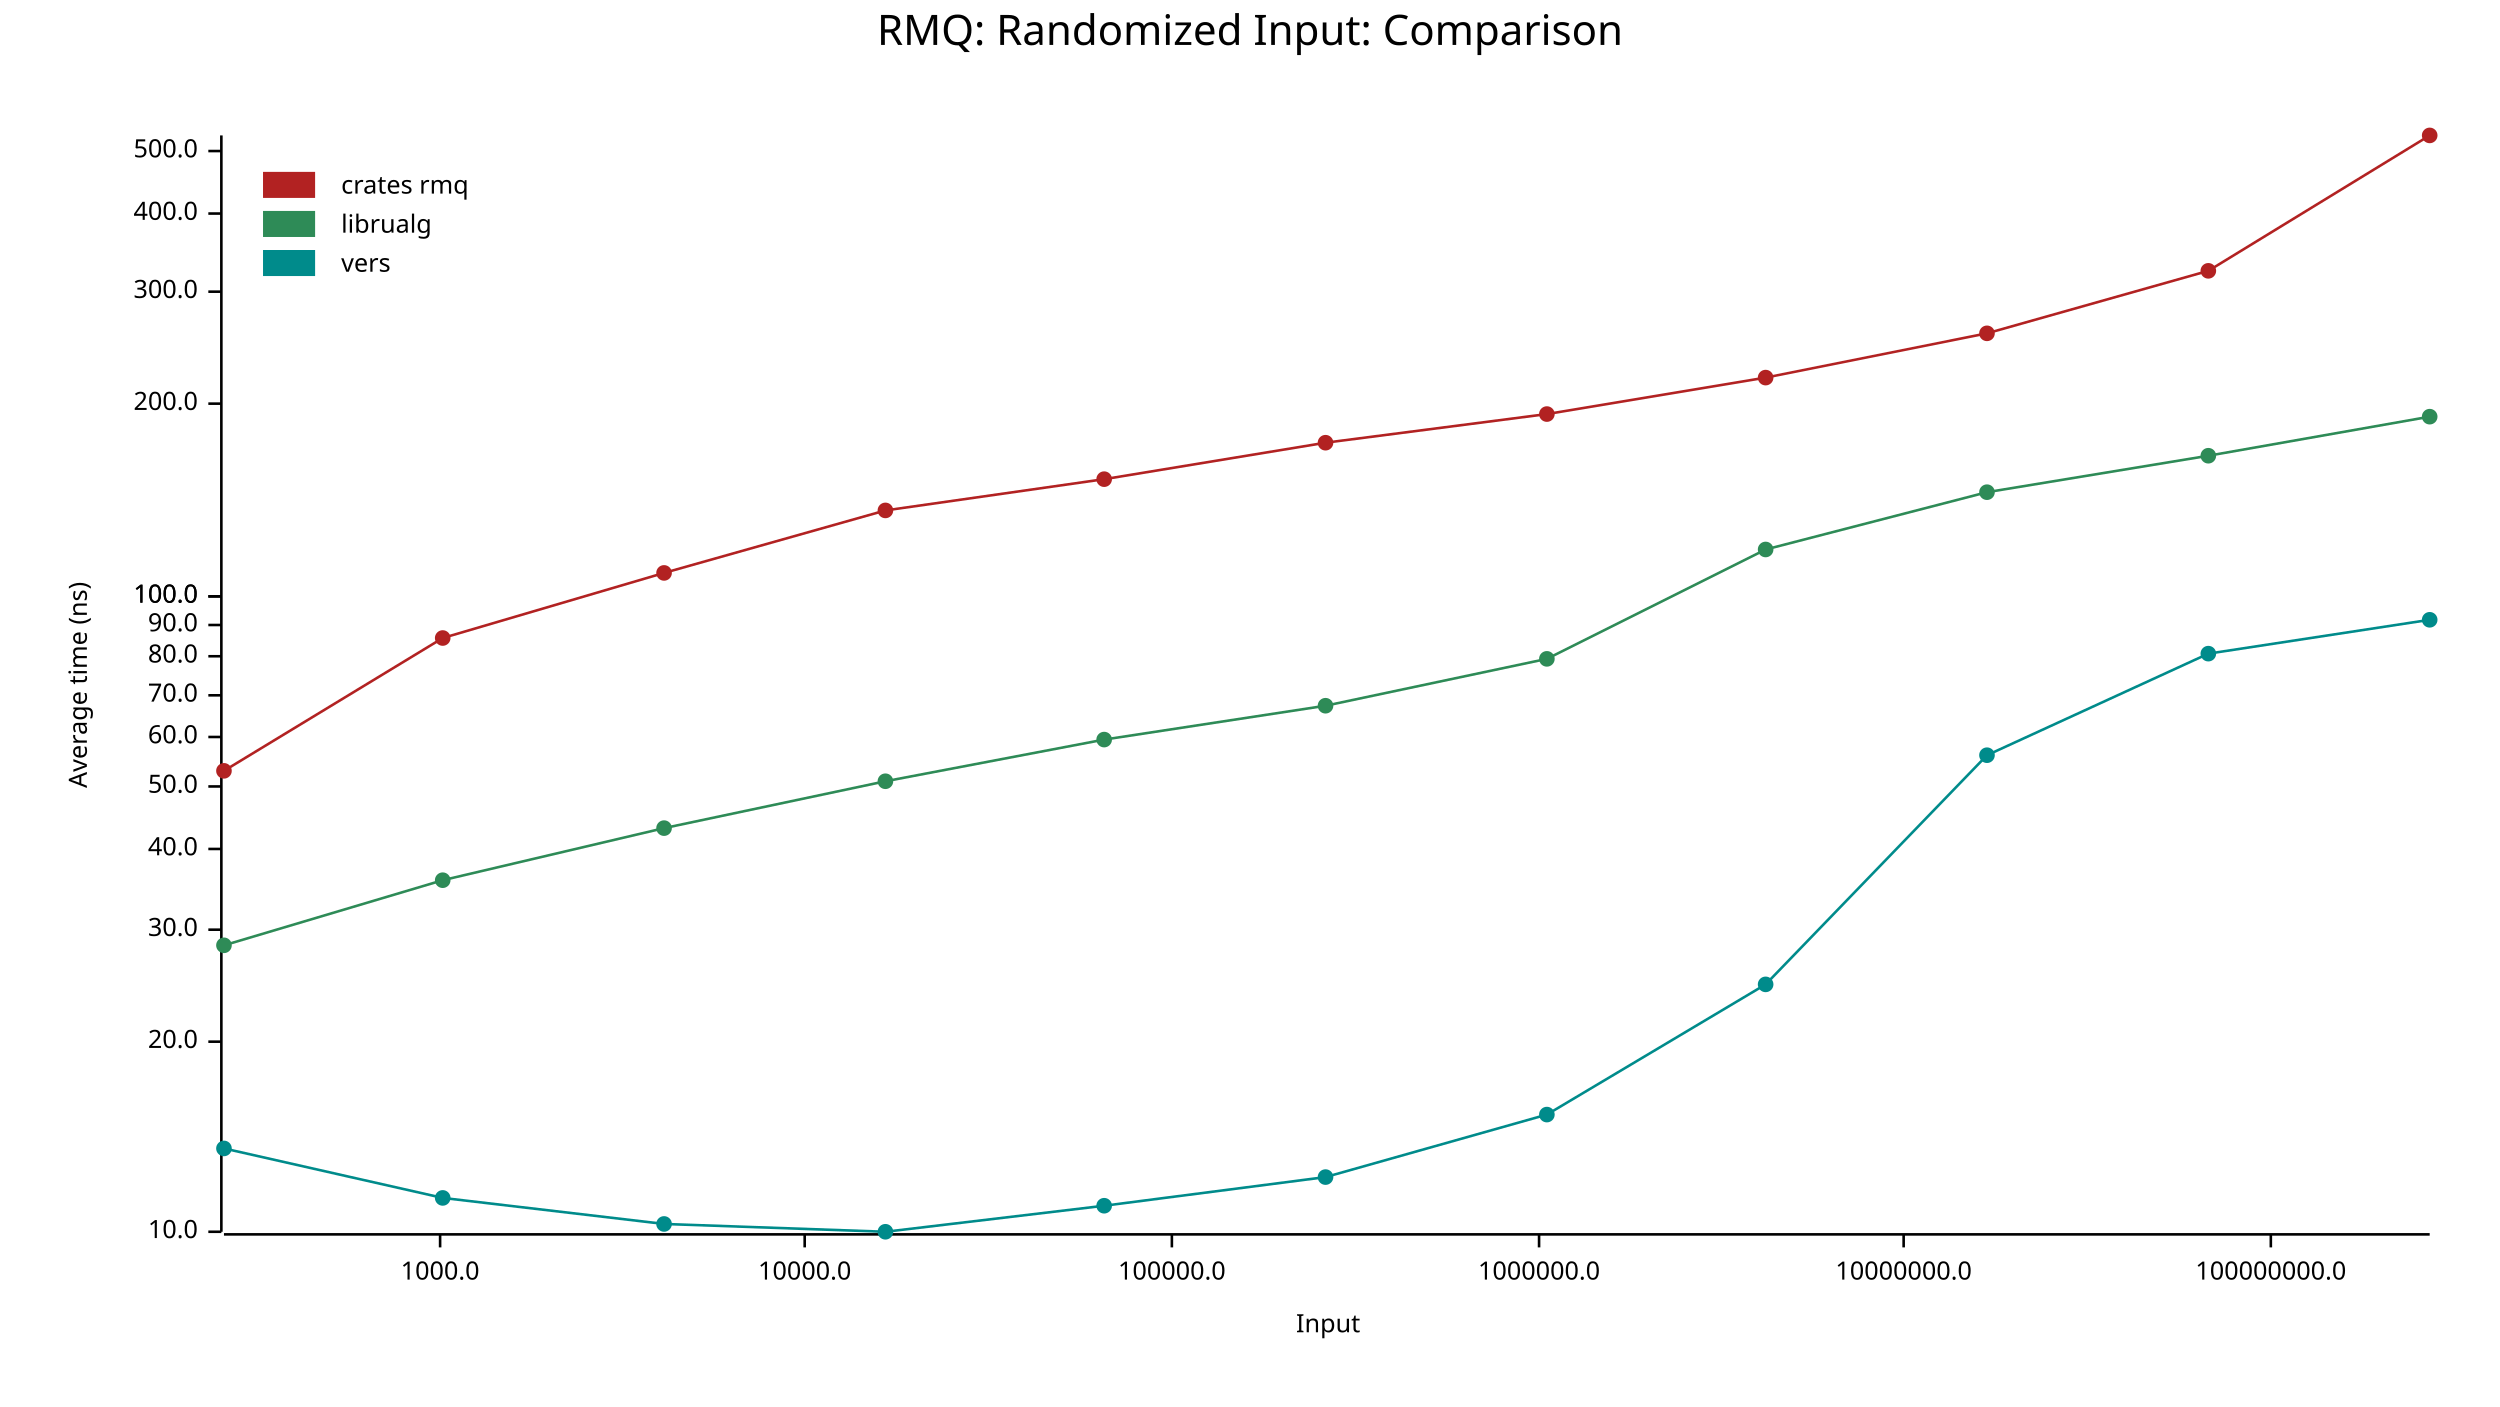
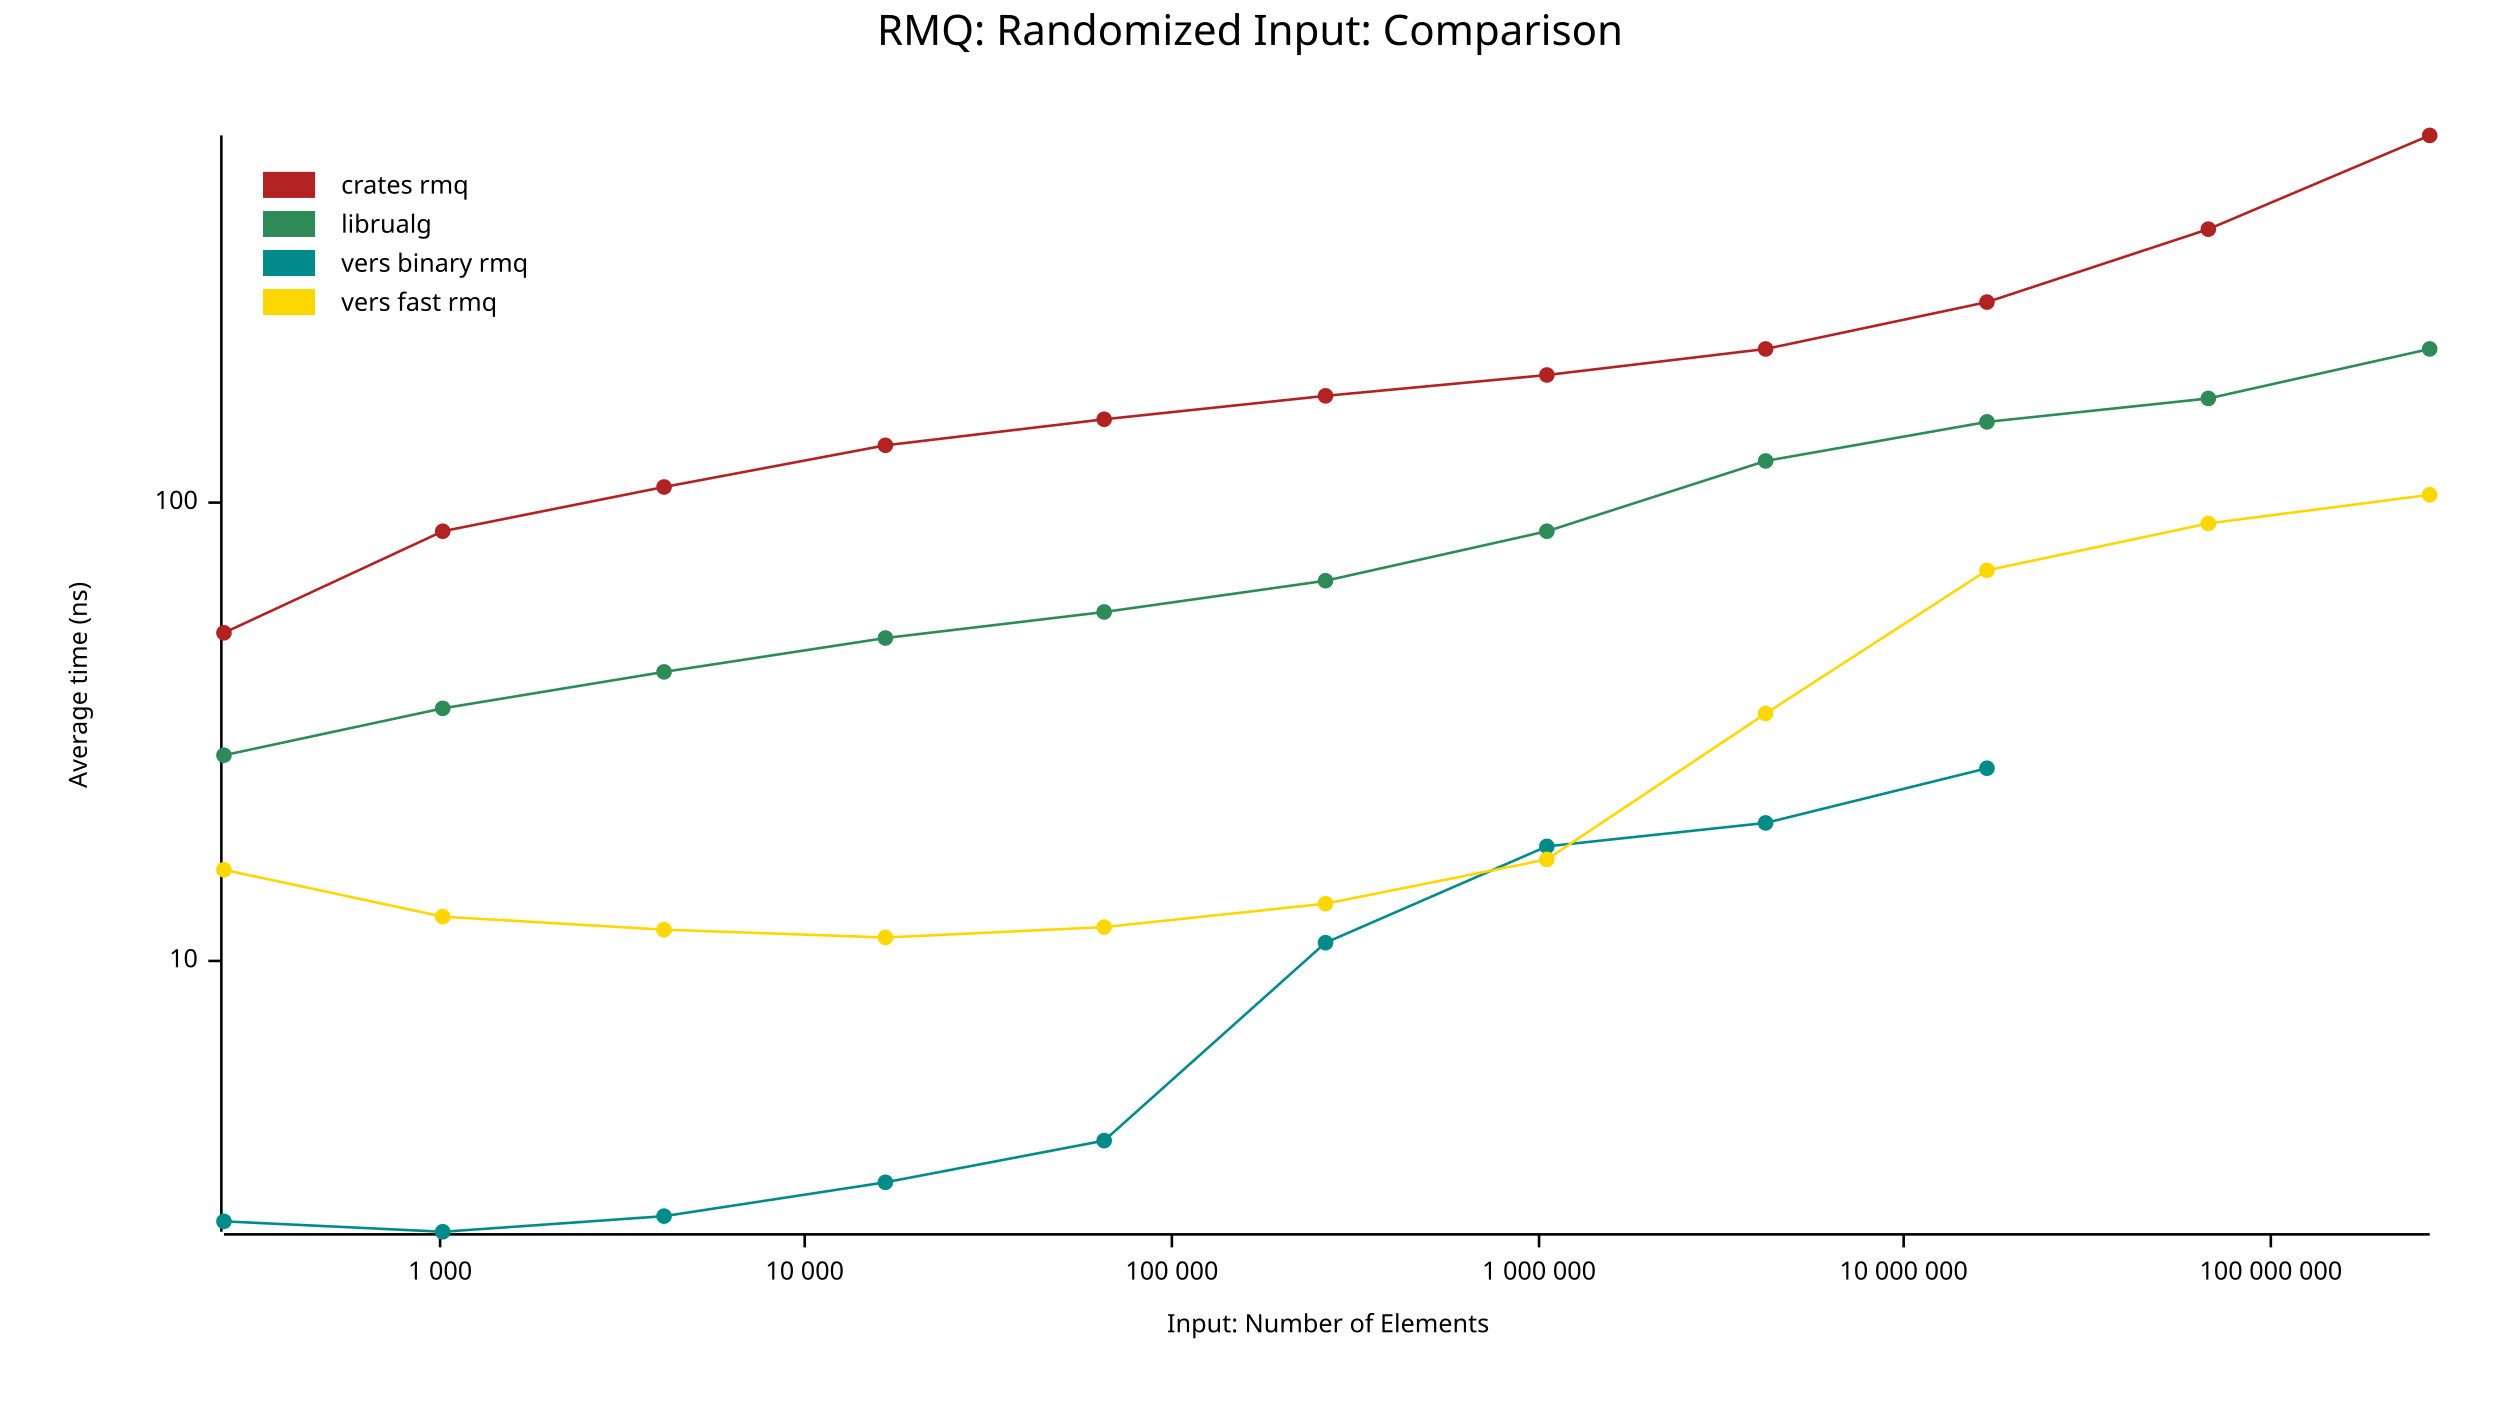
<svg xmlns="http://www.w3.org/2000/svg" width="960" height="540" viewBox="0 0 960 540" style="background-color: #FFFAF0;">
  <text x="480" y="5" dy="0.76em" text-anchor="middle" font-family="sans-serif" font-size="16.129" opacity="1" fill="#000000">
RMQ: Randomized Input: Comparison
</text>
  <text x="26" y="263" dy="0.76em" text-anchor="middle" font-family="sans-serif" font-size="9.677" opacity="1" fill="#000000" transform="rotate(270, 26, 263)">
Average time (ns)
</text>
  <text x="510" y="514" dy="-0.5ex" text-anchor="middle" font-family="sans-serif" font-size="9.677" opacity="1" fill="#000000">
- Input
+ Input: Number of Elements
</text>
  <polyline fill="none" opacity="1" stroke="#000000" stroke-width="1" points="85,52 85,473 " />
-   <text x="76" y="473" dy="0.5ex" text-anchor="end" font-family="sans-serif" font-size="9.677" opacity="1" fill="#000000">
- 10.0
+   <text x="76" y="369" dy="0.5ex" text-anchor="end" font-family="sans-serif" font-size="9.677" opacity="1" fill="#000000">
+ 10
</text>
-   <polyline fill="none" opacity="1" stroke="#000000" stroke-width="1" points="80,473 85,473 " />
-   <text x="76" y="400" dy="0.5ex" text-anchor="end" font-family="sans-serif" font-size="9.677" opacity="1" fill="#000000">
- 20.0
+   <polyline fill="none" opacity="1" stroke="#000000" stroke-width="1" points="80,369 85,369 " />
+   <text x="76" y="193" dy="0.5ex" text-anchor="end" font-family="sans-serif" font-size="9.677" opacity="1" fill="#000000">
+ 100
</text>
-   <polyline fill="none" opacity="1" stroke="#000000" stroke-width="1" points="80,400 85,400 " />
-   <text x="76" y="357" dy="0.5ex" text-anchor="end" font-family="sans-serif" font-size="9.677" opacity="1" fill="#000000">
- 30.0
- </text>
-   <polyline fill="none" opacity="1" stroke="#000000" stroke-width="1" points="80,357 85,357 " />
-   <text x="76" y="326" dy="0.5ex" text-anchor="end" font-family="sans-serif" font-size="9.677" opacity="1" fill="#000000">
- 40.0
- </text>
-   <polyline fill="none" opacity="1" stroke="#000000" stroke-width="1" points="80,326 85,326 " />
-   <text x="76" y="302" dy="0.5ex" text-anchor="end" font-family="sans-serif" font-size="9.677" opacity="1" fill="#000000">
- 50.0
- </text>
-   <polyline fill="none" opacity="1" stroke="#000000" stroke-width="1" points="80,302 85,302 " />
-   <text x="76" y="283" dy="0.5ex" text-anchor="end" font-family="sans-serif" font-size="9.677" opacity="1" fill="#000000">
- 60.0
- </text>
-   <polyline fill="none" opacity="1" stroke="#000000" stroke-width="1" points="80,283 85,283 " />
-   <text x="76" y="267" dy="0.5ex" text-anchor="end" font-family="sans-serif" font-size="9.677" opacity="1" fill="#000000">
- 70.0
- </text>
-   <polyline fill="none" opacity="1" stroke="#000000" stroke-width="1" points="80,267 85,267 " />
-   <text x="76" y="252" dy="0.5ex" text-anchor="end" font-family="sans-serif" font-size="9.677" opacity="1" fill="#000000">
- 80.0
- </text>
-   <polyline fill="none" opacity="1" stroke="#000000" stroke-width="1" points="80,252 85,252 " />
-   <text x="76" y="240" dy="0.5ex" text-anchor="end" font-family="sans-serif" font-size="9.677" opacity="1" fill="#000000">
- 90.0
- </text>
-   <polyline fill="none" opacity="1" stroke="#000000" stroke-width="1" points="80,240 85,240 " />
-   <text x="76" y="229" dy="0.5ex" text-anchor="end" font-family="sans-serif" font-size="9.677" opacity="1" fill="#000000">
- 100.0
- </text>
-   <polyline fill="none" opacity="1" stroke="#000000" stroke-width="1" points="80,229 85,229 " />
-   <text x="76" y="229" dy="0.5ex" text-anchor="end" font-family="sans-serif" font-size="9.677" opacity="1" fill="#000000">
- 100.0
- </text>
-   <polyline fill="none" opacity="1" stroke="#000000" stroke-width="1" points="80,229 85,229 " />
-   <text x="76" y="155" dy="0.5ex" text-anchor="end" font-family="sans-serif" font-size="9.677" opacity="1" fill="#000000">
- 200.0
- </text>
-   <polyline fill="none" opacity="1" stroke="#000000" stroke-width="1" points="80,155 85,155 " />
-   <text x="76" y="112" dy="0.5ex" text-anchor="end" font-family="sans-serif" font-size="9.677" opacity="1" fill="#000000">
- 300.0
- </text>
-   <polyline fill="none" opacity="1" stroke="#000000" stroke-width="1" points="80,112 85,112 " />
-   <text x="76" y="82" dy="0.5ex" text-anchor="end" font-family="sans-serif" font-size="9.677" opacity="1" fill="#000000">
- 400.0
- </text>
-   <polyline fill="none" opacity="1" stroke="#000000" stroke-width="1" points="80,82 85,82 " />
-   <text x="76" y="58" dy="0.5ex" text-anchor="end" font-family="sans-serif" font-size="9.677" opacity="1" fill="#000000">
- 500.0
- </text>
-   <polyline fill="none" opacity="1" stroke="#000000" stroke-width="1" points="80,58 85,58 " />
+   <polyline fill="none" opacity="1" stroke="#000000" stroke-width="1" points="80,193 85,193 " />
  <polyline fill="none" opacity="1" stroke="#000000" stroke-width="1" points="86,474 933,474 " />
  <text x="169" y="484" dy="0.76em" text-anchor="middle" font-family="sans-serif" font-size="9.677" opacity="1" fill="#000000">
- 1000.0
+ 1 000
</text>
  <polyline fill="none" opacity="1" stroke="#000000" stroke-width="1" points="169,474 169,479 " />
  <text x="309" y="484" dy="0.76em" text-anchor="middle" font-family="sans-serif" font-size="9.677" opacity="1" fill="#000000">
- 10000.0
+ 10 000
</text>
  <polyline fill="none" opacity="1" stroke="#000000" stroke-width="1" points="309,474 309,479 " />
  <text x="450" y="484" dy="0.76em" text-anchor="middle" font-family="sans-serif" font-size="9.677" opacity="1" fill="#000000">
- 100000.0
+ 100 000
</text>
  <polyline fill="none" opacity="1" stroke="#000000" stroke-width="1" points="450,474 450,479 " />
  <text x="591" y="484" dy="0.76em" text-anchor="middle" font-family="sans-serif" font-size="9.677" opacity="1" fill="#000000">
- 1000000.0
+ 1 000 000
</text>
  <polyline fill="none" opacity="1" stroke="#000000" stroke-width="1" points="591,474 591,479 " />
  <text x="731" y="484" dy="0.76em" text-anchor="middle" font-family="sans-serif" font-size="9.677" opacity="1" fill="#000000">
- 10000000.0
+ 10 000 000
</text>
  <polyline fill="none" opacity="1" stroke="#000000" stroke-width="1" points="731,474 731,479 " />
  <text x="872" y="484" dy="0.76em" text-anchor="middle" font-family="sans-serif" font-size="9.677" opacity="1" fill="#000000">
- 100000000.0
+ 100 000 000
</text>
  <polyline fill="none" opacity="1" stroke="#000000" stroke-width="1" points="872,474 872,479 " />
-   <circle cx="86" cy="296" r="3" opacity="1" fill="#B22222" stroke="none" stroke-width="1" />
-   <circle cx="170" cy="245" r="3" opacity="1" fill="#B22222" stroke="none" stroke-width="1" />
-   <circle cx="255" cy="220" r="3" opacity="1" fill="#B22222" stroke="none" stroke-width="1" />
-   <circle cx="340" cy="196" r="3" opacity="1" fill="#B22222" stroke="none" stroke-width="1" />
-   <circle cx="424" cy="184" r="3" opacity="1" fill="#B22222" stroke="none" stroke-width="1" />
-   <circle cx="509" cy="170" r="3" opacity="1" fill="#B22222" stroke="none" stroke-width="1" />
-   <circle cx="594" cy="159" r="3" opacity="1" fill="#B22222" stroke="none" stroke-width="1" />
-   <circle cx="678" cy="145" r="3" opacity="1" fill="#B22222" stroke="none" stroke-width="1" />
-   <circle cx="763" cy="128" r="3" opacity="1" fill="#B22222" stroke="none" stroke-width="1" />
-   <circle cx="848" cy="104" r="3" opacity="1" fill="#B22222" stroke="none" stroke-width="1" />
+   <circle cx="86" cy="243" r="3" opacity="1" fill="#B22222" stroke="none" stroke-width="1" />
+   <circle cx="170" cy="204" r="3" opacity="1" fill="#B22222" stroke="none" stroke-width="1" />
+   <circle cx="255" cy="187" r="3" opacity="1" fill="#B22222" stroke="none" stroke-width="1" />
+   <circle cx="340" cy="171" r="3" opacity="1" fill="#B22222" stroke="none" stroke-width="1" />
+   <circle cx="424" cy="161" r="3" opacity="1" fill="#B22222" stroke="none" stroke-width="1" />
+   <circle cx="509" cy="152" r="3" opacity="1" fill="#B22222" stroke="none" stroke-width="1" />
+   <circle cx="594" cy="144" r="3" opacity="1" fill="#B22222" stroke="none" stroke-width="1" />
+   <circle cx="678" cy="134" r="3" opacity="1" fill="#B22222" stroke="none" stroke-width="1" />
+   <circle cx="763" cy="116" r="3" opacity="1" fill="#B22222" stroke="none" stroke-width="1" />
+   <circle cx="848" cy="88" r="3" opacity="1" fill="#B22222" stroke="none" stroke-width="1" />
  <circle cx="933" cy="52" r="3" opacity="1" fill="#B22222" stroke="none" stroke-width="1" />
-   <polyline fill="none" opacity="1" stroke="#B22222" stroke-width="1" points="86,296 170,245 255,220 340,196 424,184 509,170 594,159 678,145 763,128 848,104 933,52 " />
-   <circle cx="86" cy="363" r="3" opacity="1" fill="#2E8B57" stroke="none" stroke-width="1" />
-   <circle cx="170" cy="338" r="3" opacity="1" fill="#2E8B57" stroke="none" stroke-width="1" />
-   <circle cx="255" cy="318" r="3" opacity="1" fill="#2E8B57" stroke="none" stroke-width="1" />
-   <circle cx="340" cy="300" r="3" opacity="1" fill="#2E8B57" stroke="none" stroke-width="1" />
-   <circle cx="424" cy="284" r="3" opacity="1" fill="#2E8B57" stroke="none" stroke-width="1" />
-   <circle cx="509" cy="271" r="3" opacity="1" fill="#2E8B57" stroke="none" stroke-width="1" />
-   <circle cx="594" cy="253" r="3" opacity="1" fill="#2E8B57" stroke="none" stroke-width="1" />
-   <circle cx="678" cy="211" r="3" opacity="1" fill="#2E8B57" stroke="none" stroke-width="1" />
-   <circle cx="763" cy="189" r="3" opacity="1" fill="#2E8B57" stroke="none" stroke-width="1" />
-   <circle cx="848" cy="175" r="3" opacity="1" fill="#2E8B57" stroke="none" stroke-width="1" />
-   <circle cx="933" cy="160" r="3" opacity="1" fill="#2E8B57" stroke="none" stroke-width="1" />
-   <polyline fill="none" opacity="1" stroke="#2E8B57" stroke-width="1" points="86,363 170,338 255,318 340,300 424,284 509,271 594,253 678,211 763,189 848,175 933,160 " />
-   <circle cx="86" cy="441" r="3" opacity="1" fill="#008B8B" stroke="none" stroke-width="1" />
-   <circle cx="170" cy="460" r="3" opacity="1" fill="#008B8B" stroke="none" stroke-width="1" />
-   <circle cx="255" cy="470" r="3" opacity="1" fill="#008B8B" stroke="none" stroke-width="1" />
-   <circle cx="340" cy="473" r="3" opacity="1" fill="#008B8B" stroke="none" stroke-width="1" />
-   <circle cx="424" cy="463" r="3" opacity="1" fill="#008B8B" stroke="none" stroke-width="1" />
-   <circle cx="509" cy="452" r="3" opacity="1" fill="#008B8B" stroke="none" stroke-width="1" />
-   <circle cx="594" cy="428" r="3" opacity="1" fill="#008B8B" stroke="none" stroke-width="1" />
-   <circle cx="678" cy="378" r="3" opacity="1" fill="#008B8B" stroke="none" stroke-width="1" />
-   <circle cx="763" cy="290" r="3" opacity="1" fill="#008B8B" stroke="none" stroke-width="1" />
-   <circle cx="848" cy="251" r="3" opacity="1" fill="#008B8B" stroke="none" stroke-width="1" />
-   <circle cx="933" cy="238" r="3" opacity="1" fill="#008B8B" stroke="none" stroke-width="1" />
-   <polyline fill="none" opacity="1" stroke="#008B8B" stroke-width="1" points="86,441 170,460 255,470 340,473 424,463 509,452 594,428 678,378 763,290 848,251 933,238 " />
+   <polyline fill="none" opacity="1" stroke="#B22222" stroke-width="1" points="86,243 170,204 255,187 340,171 424,161 509,152 594,144 678,134 763,116 848,88 933,52 " />
+   <circle cx="86" cy="290" r="3" opacity="1" fill="#2E8B57" stroke="none" stroke-width="1" />
+   <circle cx="170" cy="272" r="3" opacity="1" fill="#2E8B57" stroke="none" stroke-width="1" />
+   <circle cx="255" cy="258" r="3" opacity="1" fill="#2E8B57" stroke="none" stroke-width="1" />
+   <circle cx="340" cy="245" r="3" opacity="1" fill="#2E8B57" stroke="none" stroke-width="1" />
+   <circle cx="424" cy="235" r="3" opacity="1" fill="#2E8B57" stroke="none" stroke-width="1" />
+   <circle cx="509" cy="223" r="3" opacity="1" fill="#2E8B57" stroke="none" stroke-width="1" />
+   <circle cx="594" cy="204" r="3" opacity="1" fill="#2E8B57" stroke="none" stroke-width="1" />
+   <circle cx="678" cy="177" r="3" opacity="1" fill="#2E8B57" stroke="none" stroke-width="1" />
+   <circle cx="763" cy="162" r="3" opacity="1" fill="#2E8B57" stroke="none" stroke-width="1" />
+   <circle cx="848" cy="153" r="3" opacity="1" fill="#2E8B57" stroke="none" stroke-width="1" />
+   <circle cx="933" cy="134" r="3" opacity="1" fill="#2E8B57" stroke="none" stroke-width="1" />
+   <polyline fill="none" opacity="1" stroke="#2E8B57" stroke-width="1" points="86,290 170,272 255,258 340,245 424,235 509,223 594,204 678,177 763,162 848,153 933,134 " />
+   <circle cx="86" cy="469" r="3" opacity="1" fill="#008B8B" stroke="none" stroke-width="1" />
+   <circle cx="170" cy="473" r="3" opacity="1" fill="#008B8B" stroke="none" stroke-width="1" />
+   <circle cx="255" cy="467" r="3" opacity="1" fill="#008B8B" stroke="none" stroke-width="1" />
+   <circle cx="340" cy="454" r="3" opacity="1" fill="#008B8B" stroke="none" stroke-width="1" />
+   <circle cx="424" cy="438" r="3" opacity="1" fill="#008B8B" stroke="none" stroke-width="1" />
+   <circle cx="509" cy="362" r="3" opacity="1" fill="#008B8B" stroke="none" stroke-width="1" />
+   <circle cx="594" cy="325" r="3" opacity="1" fill="#008B8B" stroke="none" stroke-width="1" />
+   <circle cx="678" cy="316" r="3" opacity="1" fill="#008B8B" stroke="none" stroke-width="1" />
+   <circle cx="763" cy="295" r="3" opacity="1" fill="#008B8B" stroke="none" stroke-width="1" />
+   <polyline fill="none" opacity="1" stroke="#008B8B" stroke-width="1" points="86,469 170,473 255,467 340,454 424,438 509,362 594,325 678,316 763,295 " />
+   <circle cx="86" cy="334" r="3" opacity="1" fill="#FFD700" stroke="none" stroke-width="1" />
+   <circle cx="170" cy="352" r="3" opacity="1" fill="#FFD700" stroke="none" stroke-width="1" />
+   <circle cx="255" cy="357" r="3" opacity="1" fill="#FFD700" stroke="none" stroke-width="1" />
+   <circle cx="340" cy="360" r="3" opacity="1" fill="#FFD700" stroke="none" stroke-width="1" />
+   <circle cx="424" cy="356" r="3" opacity="1" fill="#FFD700" stroke="none" stroke-width="1" />
+   <circle cx="509" cy="347" r="3" opacity="1" fill="#FFD700" stroke="none" stroke-width="1" />
+   <circle cx="594" cy="330" r="3" opacity="1" fill="#FFD700" stroke="none" stroke-width="1" />
+   <circle cx="678" cy="274" r="3" opacity="1" fill="#FFD700" stroke="none" stroke-width="1" />
+   <circle cx="763" cy="219" r="3" opacity="1" fill="#FFD700" stroke="none" stroke-width="1" />
+   <circle cx="848" cy="201" r="3" opacity="1" fill="#FFD700" stroke="none" stroke-width="1" />
+   <circle cx="933" cy="190" r="3" opacity="1" fill="#FFD700" stroke="none" stroke-width="1" />
+   <polyline fill="none" opacity="1" stroke="#FFD700" stroke-width="1" points="86,334 170,352 255,357 340,360 424,356 509,347 594,330 678,274 763,219 848,201 933,190 " />
  <text x="131" y="67" dy="0.76em" text-anchor="start" font-family="sans-serif" font-size="9.677" opacity="1" fill="#000000">
crates rmq
</text>
  <text x="131" y="82" dy="0.76em" text-anchor="start" font-family="sans-serif" font-size="9.677" opacity="1" fill="#000000">
librualg
</text>
  <text x="131" y="97" dy="0.76em" text-anchor="start" font-family="sans-serif" font-size="9.677" opacity="1" fill="#000000">
- vers
+ vers binary rmq
+ </text>
+   <text x="131" y="112" dy="0.76em" text-anchor="start" font-family="sans-serif" font-size="9.677" opacity="1" fill="#000000">
+ vers fast rmq
</text>
  <rect x="101" y="66" width="20" height="10" opacity="1" fill="#B22222" stroke="none" />
  <rect x="101" y="81" width="20" height="10" opacity="1" fill="#2E8B57" stroke="none" />
  <rect x="101" y="96" width="20" height="10" opacity="1" fill="#008B8B" stroke="none" />
+   <rect x="101" y="111" width="20" height="10" opacity="1" fill="#FFD700" stroke="none" />
</svg>
